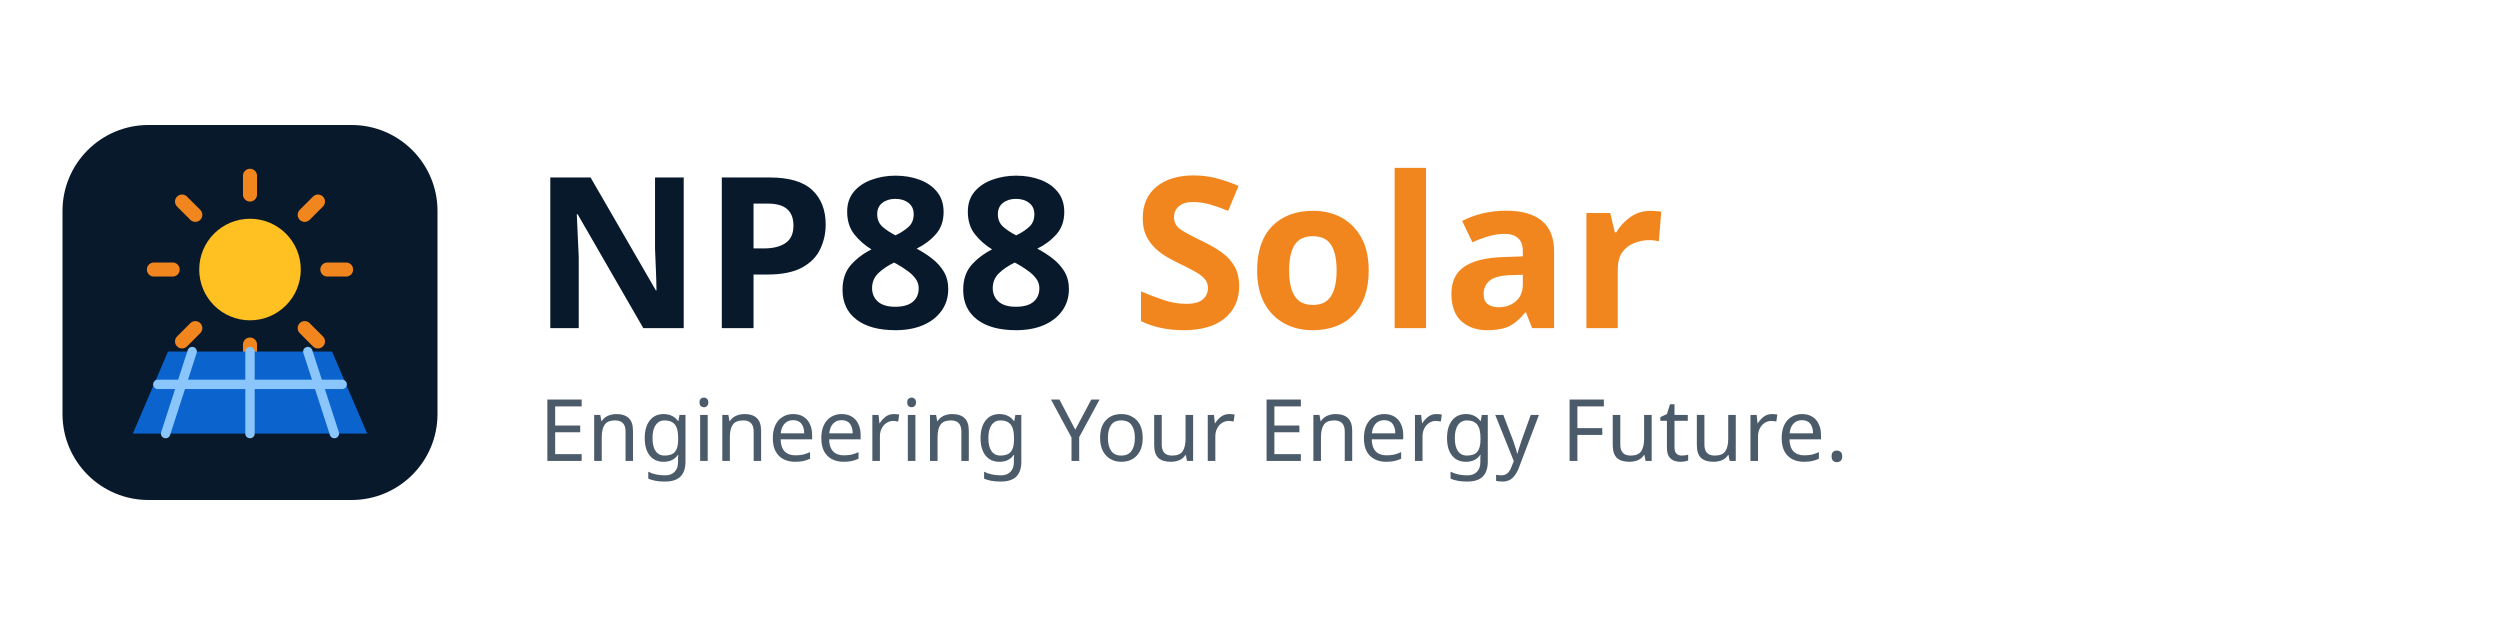
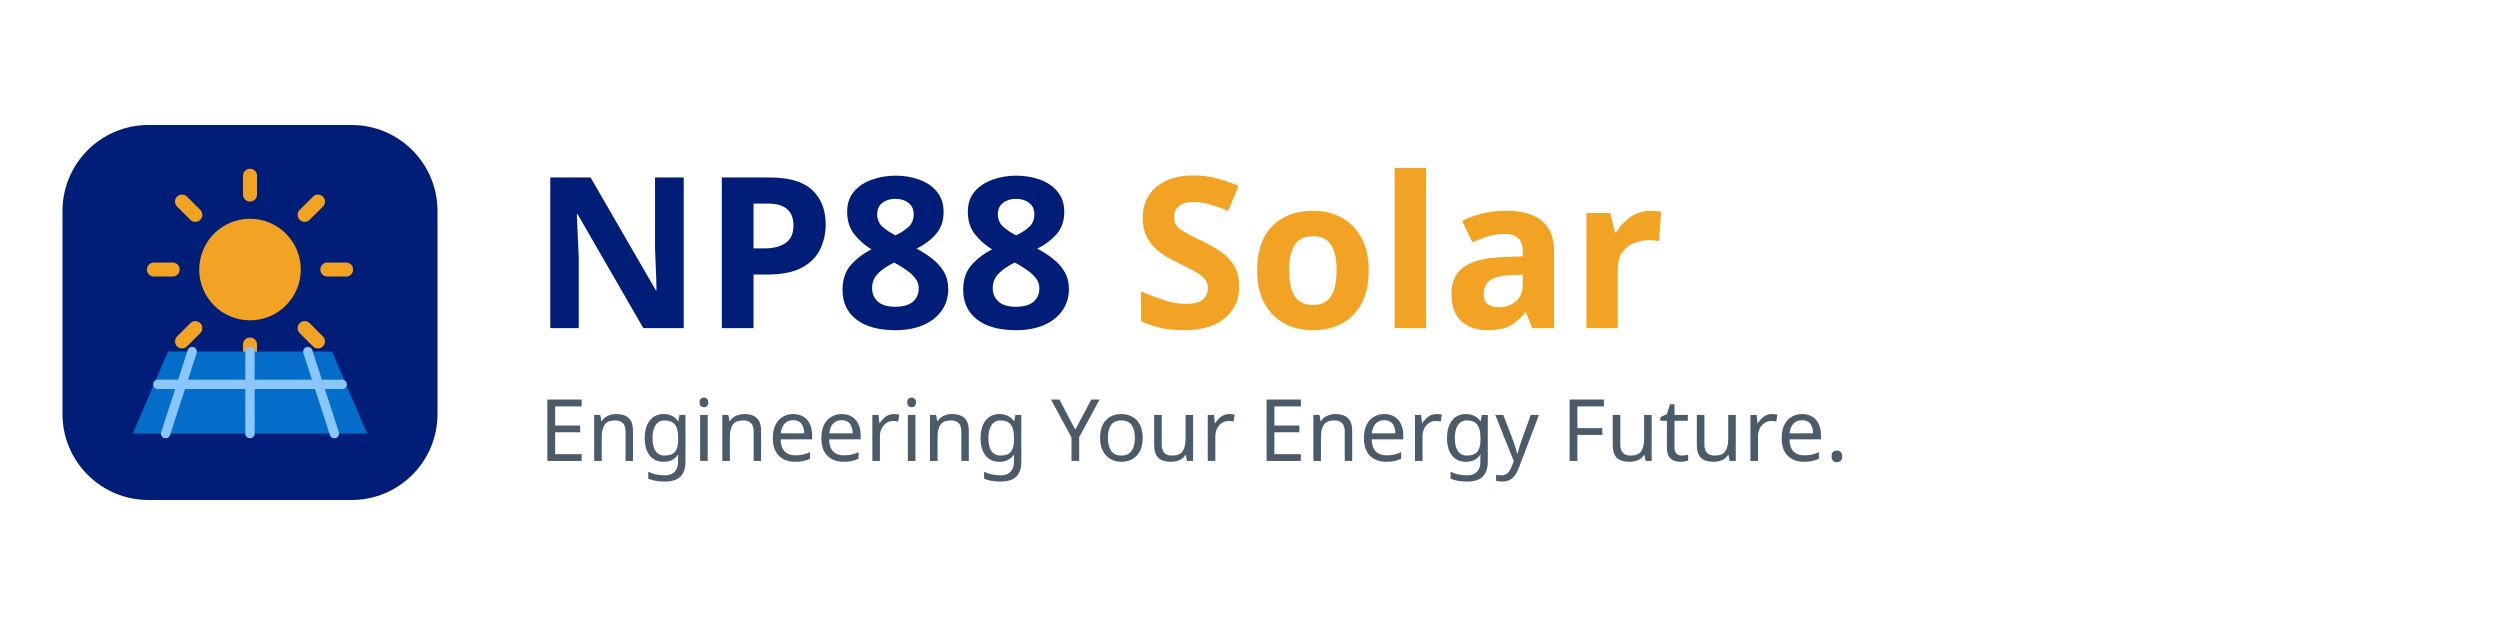
<svg xmlns="http://www.w3.org/2000/svg" viewBox="0 0 320 80" width="320" height="80" role="img" aria-label="NP88 Solar — Engineering Your Energy Future">
  <rect width="320" height="80" fill="#ffffff" />
  <g transform="translate(8 16)">
-     <rect width="48" height="48" rx="11" fill="#08192b" />
-     <circle cx="24" cy="18.5" r="6.5" fill="#ffc021" />
-     <g stroke="#f2861e" stroke-width="1.8" stroke-linecap="round">
+     <rect width="48" height="48" rx="11" fill="#001D78" />
+     <circle cx="24" cy="18.5" r="6.5" fill="#F2A323" />
+     <g stroke="#F2A323" stroke-width="1.8" stroke-linecap="round">
      <path d="M24 6.5v2.4M24 28.1v2.4M11.7 18.5h2.4M33.9 18.5h2.4M15.3 9.8l1.7 1.7M31 26l1.7 1.7M32.7 9.8 31 11.5M17 26l-1.7 1.7" />
    </g>
-     <path d="M9 39.5 13.5 29h21L39 39.5z" fill="#0b63ce" />
+     <path d="M9 39.5 13.5 29h21L39 39.5z" fill="#036DC9" />
    <g stroke="#8ac5fb" stroke-width="1.2" stroke-linecap="round">
      <path d="M16.6 29 13.2 39.5M24 29v10.5M31.4 29l3.4 10.5M12.2 33.2h23.6" />
    </g>
  </g>
  <g font-family="'IBM Plex Sans Thai','Noto Sans Thai',system-ui,sans-serif">
-     <text x="68" y="42" font-size="27" font-weight="700" fill="#08192b">NP88 <tspan fill="#f2861e">Solar</tspan>
+     <text x="68" y="42" font-size="27" font-weight="700" fill="#001D78">NP88 <tspan fill="#F2A323">Solar</tspan>
    </text>
    <text x="69" y="59" font-size="11" font-weight="500" fill="#4c5b6a">Engineering Your Energy Future.</text>
  </g>
</svg>
